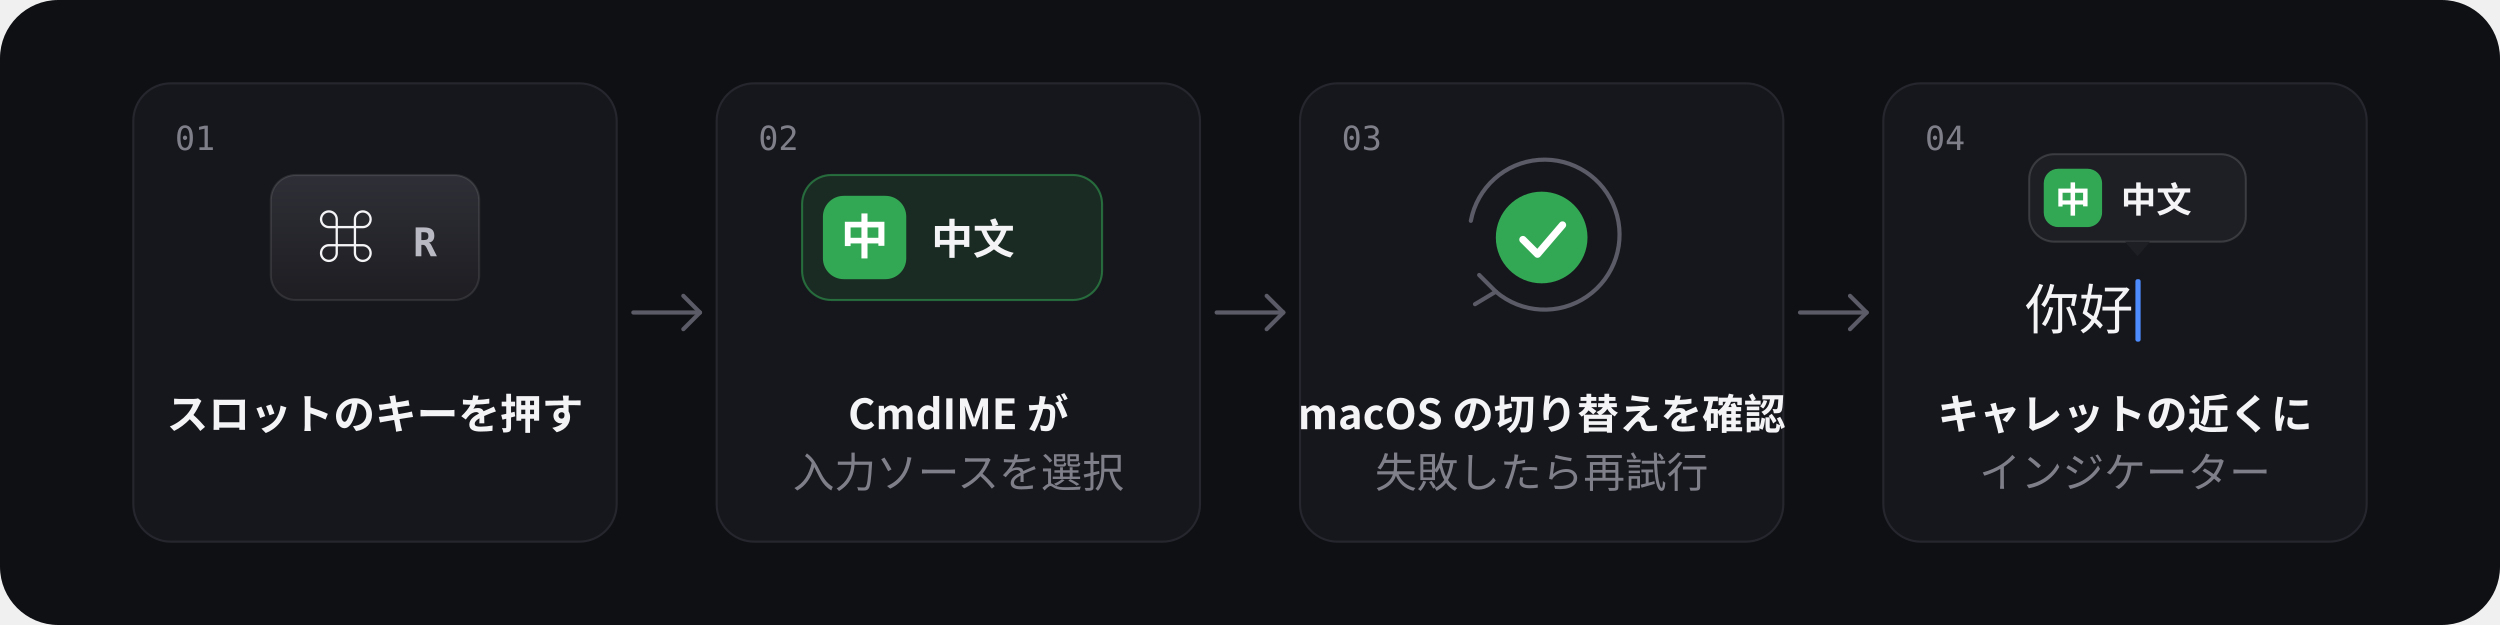
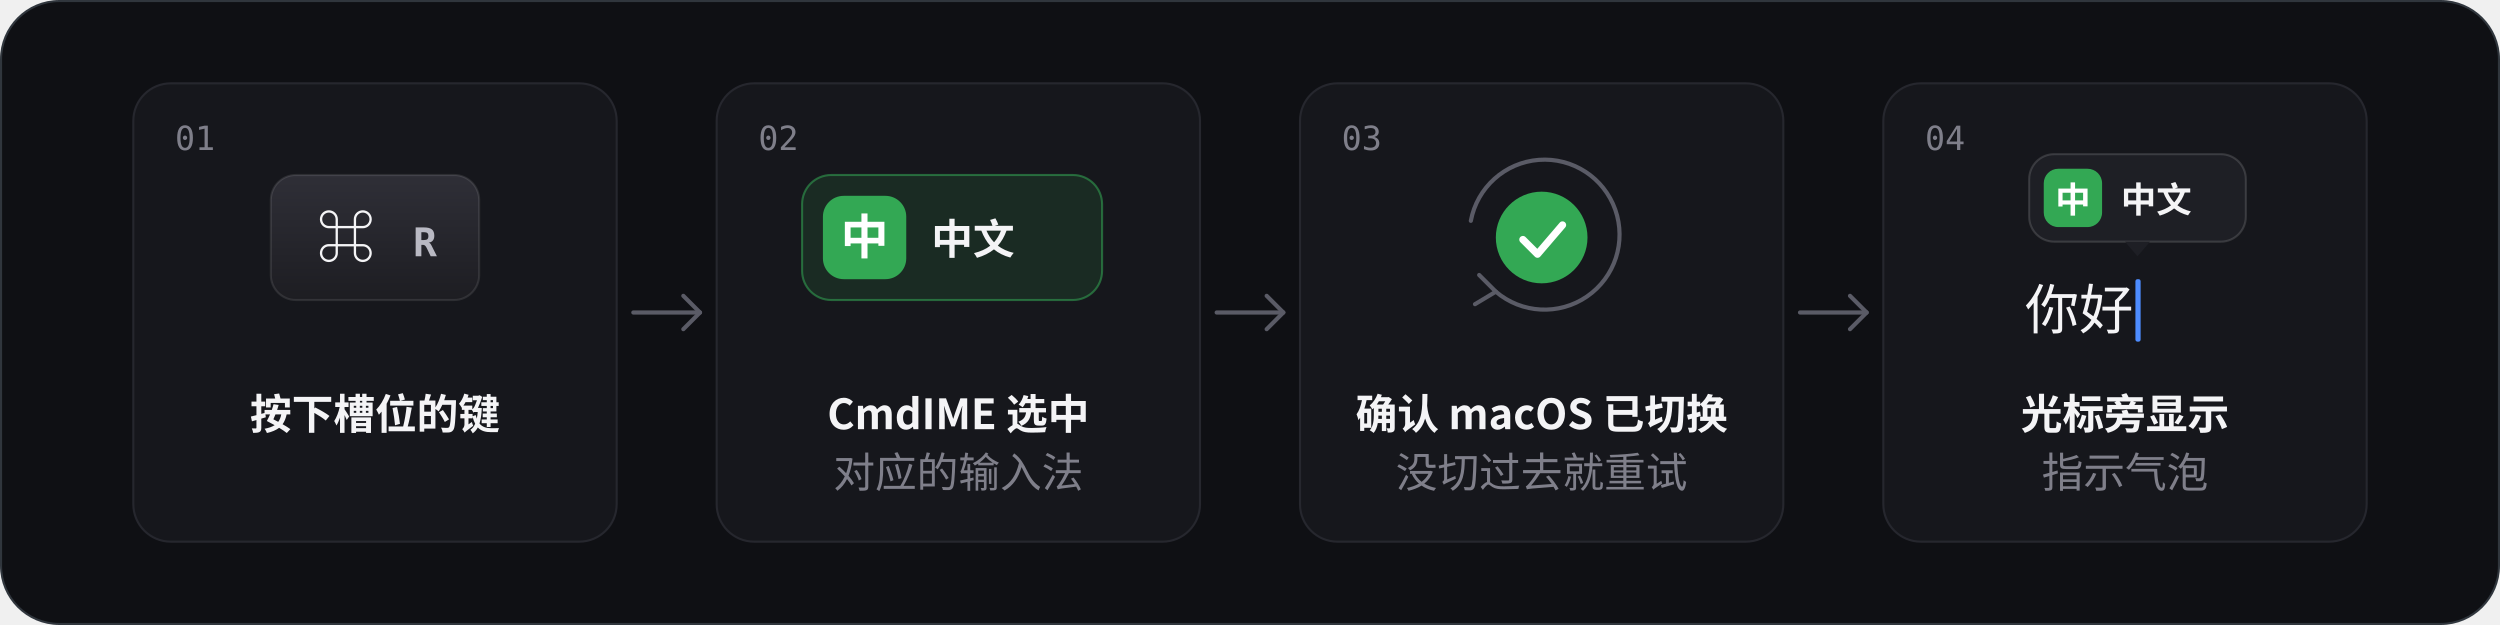
- <svg xmlns="http://www.w3.org/2000/svg" width="1200" height="300" viewBox="0 0 1200 300" role="img" aria-labelledby="title desc" lang="ja">
+ <svg xmlns="http://www.w3.org/2000/svg" width="1200" height="300" viewBox="0 0 1200 300" role="img" aria-labelledby="title desc" lang="zh-CN">
  <defs>
    <linearGradient id="keycap" x1="0" y1="0" x2="0" y2="1">
      <stop offset="0" stop-color="#2F2F37" />
      <stop offset="1" stop-color="#1D1D22" />
    </linearGradient>
  </defs>
-   <rect width="1200" height="300" rx="28" fill="#0F1014" />
+   <rect x="0.5" y="0.5" width="1199" height="299" rx="28" fill="#0F1014" stroke="#30363D" />
  <g id="step-1" transform="translate(64 40)">
    <rect width="232" height="220" rx="18" fill="#16171C" stroke="#26272E" />
    <text x="20" y="32" font-family="ui-monospace, SFMono-Regular, Menlo, Consolas, monospace" font-size="16" fill="#7F7F8A">01</text>
    <g transform="translate(66 44)">
      <rect width="100" height="60" rx="12" fill="url(#keycap)" stroke="#FFFFFF" stroke-opacity="0.10" />
      <text x="36" y="40" text-anchor="middle" font-family="-apple-system, BlinkMacSystemFont, 'Segoe UI', 'PingFang SC', 'Hiragino Sans', 'Noto Sans CJK SC', sans-serif" font-size="28" fill="#F4F4F6">⌘</text>
      <text x="74" y="39" text-anchor="middle" font-family="ui-monospace, SFMono-Regular, Menlo, Consolas, monospace" font-size="19" font-weight="600" fill="#B9B9C3">R</text>
    </g>
-     <text x="116" y="166" text-anchor="middle" font-family="-apple-system, BlinkMacSystemFont, 'Segoe UI', 'PingFang SC', 'Hiragino Sans', 'Noto Sans CJK SC', sans-serif" font-size="20" font-weight="600" fill="#F4F4F6">スロットのキーを押す</text>
+     <text x="116" y="166" text-anchor="middle" font-family="-apple-system, BlinkMacSystemFont, 'Segoe UI', 'PingFang SC', 'Hiragino Sans', 'Noto Sans CJK SC', sans-serif" font-size="20" font-weight="600" fill="#F4F4F6">按下槽位的键</text>
  </g>
  <path d="M304 150 H336" stroke="#5A5B66" stroke-width="2" stroke-linecap="round" />
  <path d="M328 142 L336 150 L328 158" fill="none" stroke="#5A5B66" stroke-width="2" stroke-linecap="round" stroke-linejoin="round" />
  <g id="step-2" transform="translate(344 40)">
    <rect width="232" height="220" rx="18" fill="#16171C" stroke="#26272E" />
    <text x="20" y="32" font-family="ui-monospace, SFMono-Regular, Menlo, Consolas, monospace" font-size="16" fill="#7F7F8A">02</text>
    <g transform="translate(41 44)">
      <rect width="144" height="60" rx="14" fill="#33A854" fill-opacity="0.14" stroke="#33A854" stroke-opacity="0.55" />
      <rect x="10" y="10" width="40" height="40" rx="10" fill="#33A854" />
      <text x="30" y="38" text-anchor="middle" font-family="-apple-system, BlinkMacSystemFont, 'Segoe UI', 'PingFang SC', 'Hiragino Sans', 'Noto Sans CJK SC', sans-serif" font-size="23" font-weight="700" fill="#FFFFFF">中</text>
      <text x="62" y="38" font-family="-apple-system, BlinkMacSystemFont, 'Segoe UI', 'PingFang SC', 'Hiragino Sans', 'Noto Sans CJK SC', sans-serif" font-size="20" font-weight="600" fill="#F4F4F6">中文</text>
    </g>
-     <text x="116" y="166" text-anchor="middle" font-family="-apple-system, BlinkMacSystemFont, 'Segoe UI', 'PingFang SC', 'Hiragino Sans', 'Noto Sans CJK SC', sans-serif" font-size="20" font-weight="600" fill="#F4F4F6">CmdIME が</text>
-     <text x="116" y="194" text-anchor="middle" font-family="-apple-system, BlinkMacSystemFont, 'Segoe UI', 'PingFang SC', 'Hiragino Sans', 'Noto Sans CJK SC', sans-serif" font-size="20" fill="#7F7F8A">入力ソースを選択</text>
+     <text x="116" y="166" text-anchor="middle" font-family="-apple-system, BlinkMacSystemFont, 'Segoe UI', 'PingFang SC', 'Hiragino Sans', 'Noto Sans CJK SC', sans-serif" font-size="20" font-weight="600" fill="#F4F4F6">CmdIME 选中</text>
+     <text x="116" y="194" text-anchor="middle" font-family="-apple-system, BlinkMacSystemFont, 'Segoe UI', 'PingFang SC', 'Hiragino Sans', 'Noto Sans CJK SC', sans-serif" font-size="20" fill="#7F7F8A">对应的输入法</text>
  </g>
  <path d="M584 150 H616" stroke="#5A5B66" stroke-width="2" stroke-linecap="round" />
  <path d="M608 142 L616 150 L608 158" fill="none" stroke="#5A5B66" stroke-width="2" stroke-linecap="round" stroke-linejoin="round" />
  <g id="step-3" transform="translate(624 40)">
    <rect width="232" height="220" rx="18" fill="#16171C" stroke="#26272E" />
    <text x="20" y="32" font-family="ui-monospace, SFMono-Regular, Menlo, Consolas, monospace" font-size="16" fill="#7F7F8A">03</text>
    <g transform="translate(116 74)">
      <path d="M-34 -8 A36 36 0 1 1 -22 26" fill="none" stroke="#5A5B66" stroke-width="2" stroke-linecap="round" />
      <path d="M-30 18 L-22 26 L-32 32" fill="none" stroke="#5A5B66" stroke-width="2" stroke-linecap="round" stroke-linejoin="round" />
      <circle r="22" fill="#33A854" />
      <path d="M-9 1 L-2 8 L10 -6" fill="none" stroke="#FFFFFF" stroke-width="3.5" stroke-linecap="round" stroke-linejoin="round" />
    </g>
-     <text x="116" y="166" text-anchor="middle" font-family="-apple-system, BlinkMacSystemFont, 'Segoe UI', 'PingFang SC', 'Hiragino Sans', 'Noto Sans CJK SC', sans-serif" font-size="20" font-weight="600" fill="#F4F4F6">macOS の切り替えを確認</text>
-     <text x="116" y="194" text-anchor="middle" font-family="-apple-system, BlinkMacSystemFont, 'Segoe UI', 'PingFang SC', 'Hiragino Sans', 'Noto Sans CJK SC', sans-serif" font-size="20" fill="#7F7F8A">失敗したら再試行</text>
+     <text x="116" y="166" text-anchor="middle" font-family="-apple-system, BlinkMacSystemFont, 'Segoe UI', 'PingFang SC', 'Hiragino Sans', 'Noto Sans CJK SC', sans-serif" font-size="20" font-weight="600" fill="#F4F4F6">确认 macOS 已切换</text>
+     <text x="116" y="194" text-anchor="middle" font-family="-apple-system, BlinkMacSystemFont, 'Segoe UI', 'PingFang SC', 'Hiragino Sans', 'Noto Sans CJK SC', sans-serif" font-size="20" fill="#7F7F8A">没切过去就重试</text>
  </g>
  <path d="M864 150 H896" stroke="#5A5B66" stroke-width="2" stroke-linecap="round" />
  <path d="M888 142 L896 150 L888 158" fill="none" stroke="#5A5B66" stroke-width="2" stroke-linecap="round" stroke-linejoin="round" />
  <g id="step-4" transform="translate(904 40)">
    <rect width="232" height="220" rx="18" fill="#16171C" stroke="#26272E" />
    <text x="20" y="32" font-family="ui-monospace, SFMono-Regular, Menlo, Consolas, monospace" font-size="16" fill="#7F7F8A">04</text>
    <g id="indicator-at-caret">
      <g transform="translate(70 34)">
        <rect width="104" height="42" rx="12" fill="#1E1F25" stroke="#FFFFFF" stroke-opacity="0.14" />
        <path d="M46 42 L52 49 L58 42 Z" fill="#1E1F25" />
        <rect x="7" y="7" width="28" height="28" rx="7" fill="#33A854" />
        <text x="21" y="28" text-anchor="middle" font-family="-apple-system, BlinkMacSystemFont, 'Segoe UI', 'PingFang SC', 'Hiragino Sans', 'Noto Sans CJK SC', sans-serif" font-size="17" font-weight="700" fill="#FFFFFF">中</text>
        <text x="44" y="28" font-family="-apple-system, BlinkMacSystemFont, 'Segoe UI', 'PingFang SC', 'Hiragino Sans', 'Noto Sans CJK SC', sans-serif" font-size="17" font-weight="600" fill="#F4F4F6">中文</text>
      </g>
      <text x="68" y="118" font-family="-apple-system, BlinkMacSystemFont, 'Segoe UI', 'PingFang SC', 'Hiragino Sans', 'Noto Sans CJK SC', sans-serif" font-size="26" fill="#F4F4F6">你好</text>
      <rect x="121" y="94" width="2.5" height="30" rx="1" fill="#4D8CFF" />
    </g>
-     <text x="116" y="166" text-anchor="middle" font-family="-apple-system, BlinkMacSystemFont, 'Segoe UI', 'PingFang SC', 'Hiragino Sans', 'Noto Sans CJK SC', sans-serif" font-size="20" font-weight="600" fill="#F4F4F6">キャレットの近くに</text>
-     <text x="116" y="194" text-anchor="middle" font-family="-apple-system, BlinkMacSystemFont, 'Segoe UI', 'PingFang SC', 'Hiragino Sans', 'Noto Sans CJK SC', sans-serif" font-size="20" fill="#7F7F8A">インジケーター</text>
+     <text x="116" y="166" text-anchor="middle" font-family="-apple-system, BlinkMacSystemFont, 'Segoe UI', 'PingFang SC', 'Hiragino Sans', 'Noto Sans CJK SC', sans-serif" font-size="20" font-weight="600" fill="#F4F4F6">光标旁显示</text>
+     <text x="116" y="194" text-anchor="middle" font-family="-apple-system, BlinkMacSystemFont, 'Segoe UI', 'PingFang SC', 'Hiragino Sans', 'Noto Sans CJK SC', sans-serif" font-size="20" fill="#7F7F8A">指示气泡</text>
  </g>
</svg>
